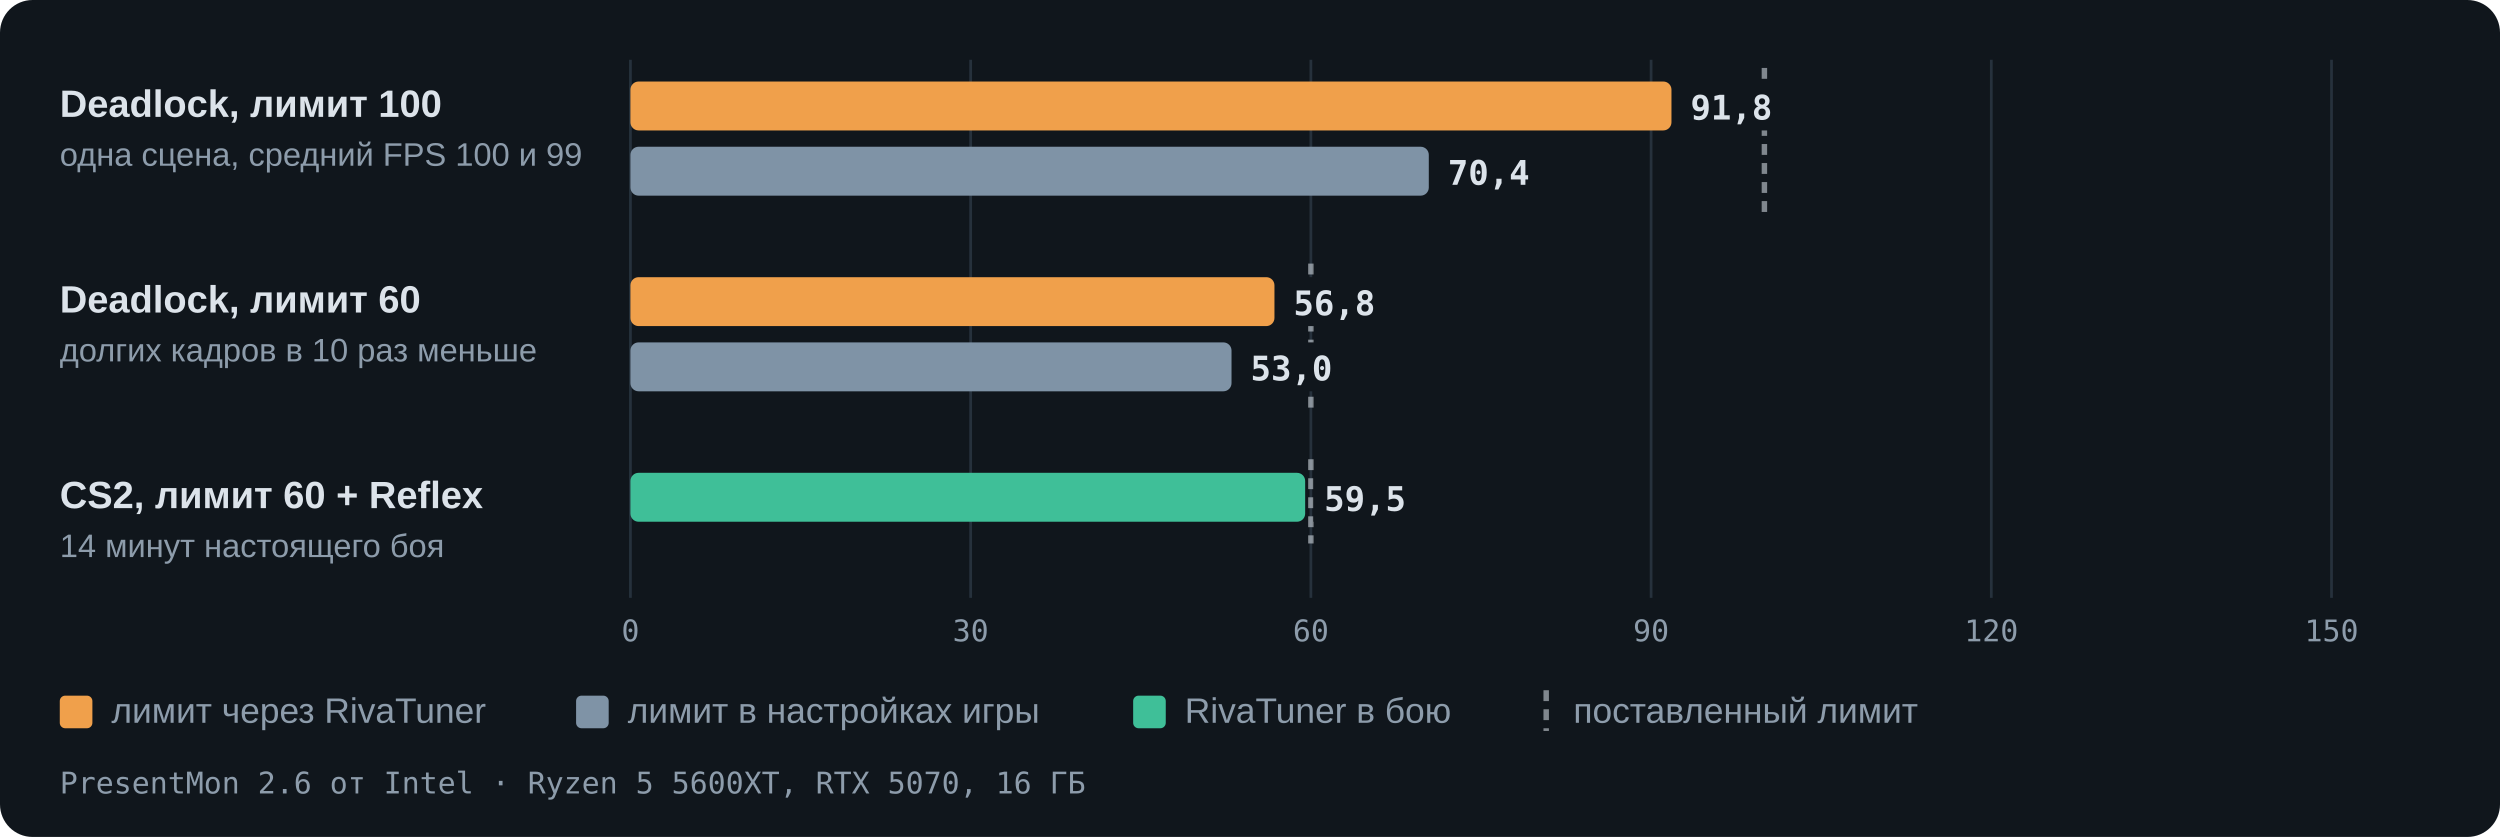
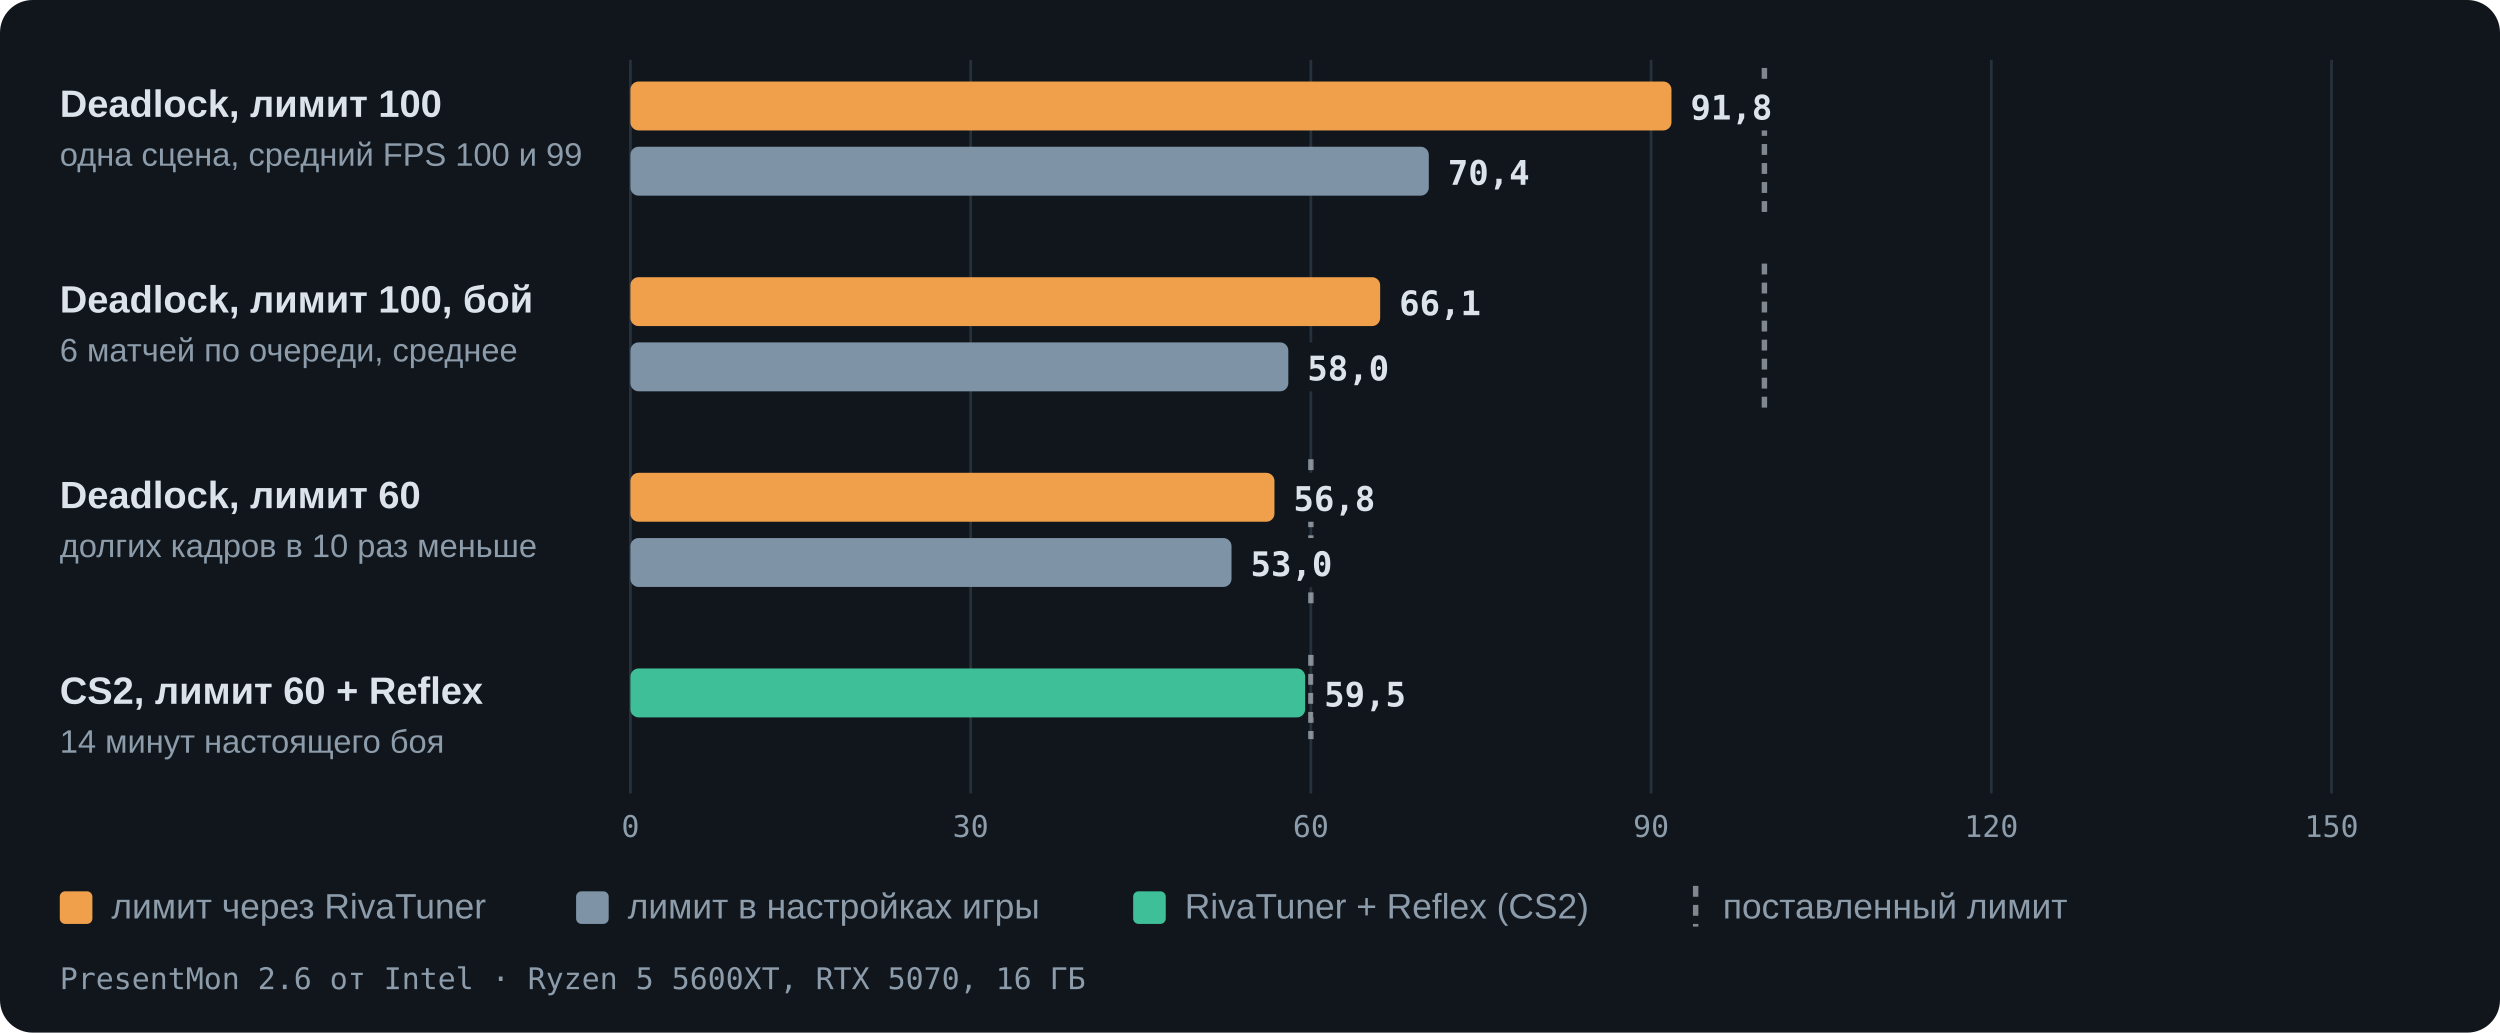
- <svg xmlns="http://www.w3.org/2000/svg" viewBox="0 0 920 308" width="920" height="308" role="img" aria-label="1% low: Deadlock лимит 100 — RivaTuner 91,8, лимит игры 70,4; лимит 60 — 56,8 и 53,0; CS2 лимит 60 — 59,5">
-   <rect width="920" height="308" rx="12" fill="#10161c" />
-   <line x1="232.0" y1="22" x2="232.0" y2="220" stroke="#26313c" stroke-width="1" />
-   <text x="232.0" y="236.0" font-family="Consolas, 'SF Mono', Menlo, 'DejaVu Sans Mono', monospace" font-size="11" font-weight="400" fill="#8d9cab" text-anchor="middle">0</text>
-   <line x1="357.2" y1="22" x2="357.2" y2="220" stroke="#26313c" stroke-width="1" />
-   <text x="357.2" y="236.0" font-family="Consolas, 'SF Mono', Menlo, 'DejaVu Sans Mono', monospace" font-size="11" font-weight="400" fill="#8d9cab" text-anchor="middle">30</text>
-   <line x1="482.4" y1="22" x2="482.4" y2="220" stroke="#26313c" stroke-width="1" />
-   <text x="482.4" y="236.0" font-family="Consolas, 'SF Mono', Menlo, 'DejaVu Sans Mono', monospace" font-size="11" font-weight="400" fill="#8d9cab" text-anchor="middle">60</text>
-   <line x1="607.6" y1="22" x2="607.6" y2="220" stroke="#26313c" stroke-width="1" />
-   <text x="607.6" y="236.0" font-family="Consolas, 'SF Mono', Menlo, 'DejaVu Sans Mono', monospace" font-size="11" font-weight="400" fill="#8d9cab" text-anchor="middle">90</text>
-   <line x1="732.8" y1="22" x2="732.8" y2="220" stroke="#26313c" stroke-width="1" />
-   <text x="732.8" y="236.0" font-family="Consolas, 'SF Mono', Menlo, 'DejaVu Sans Mono', monospace" font-size="11" font-weight="400" fill="#8d9cab" text-anchor="middle">120</text>
-   <line x1="858.0" y1="22" x2="858.0" y2="220" stroke="#26313c" stroke-width="1" />
-   <text x="858.0" y="236.0" font-family="Consolas, 'SF Mono', Menlo, 'DejaVu Sans Mono', monospace" font-size="11" font-weight="400" fill="#8d9cab" text-anchor="middle">150</text>
+ <svg xmlns="http://www.w3.org/2000/svg" viewBox="0 0 920 380" width="920" height="380" role="img" aria-label="1% low: Deadlock лимит 100 — RivaTuner 91,8, лимит игры 70,4; в бою 66,1 и 58,0; лимит 60 — 56,8 и 53,0; CS2 лимит 60 — 59,5">
+   <rect width="920" height="380" rx="12" fill="#10161c" />
+   <line x1="232.0" y1="22" x2="232.0" y2="292" stroke="#26313c" stroke-width="1" />
+   <text x="232.0" y="308.0" font-family="Consolas, 'SF Mono', Menlo, 'DejaVu Sans Mono', monospace" font-size="11" font-weight="400" fill="#8d9cab" text-anchor="middle">0</text>
+   <line x1="357.2" y1="22" x2="357.2" y2="292" stroke="#26313c" stroke-width="1" />
+   <text x="357.2" y="308.0" font-family="Consolas, 'SF Mono', Menlo, 'DejaVu Sans Mono', monospace" font-size="11" font-weight="400" fill="#8d9cab" text-anchor="middle">30</text>
+   <line x1="482.4" y1="22" x2="482.4" y2="292" stroke="#26313c" stroke-width="1" />
+   <text x="482.4" y="308.0" font-family="Consolas, 'SF Mono', Menlo, 'DejaVu Sans Mono', monospace" font-size="11" font-weight="400" fill="#8d9cab" text-anchor="middle">60</text>
+   <line x1="607.6" y1="22" x2="607.6" y2="292" stroke="#26313c" stroke-width="1" />
+   <text x="607.6" y="308.0" font-family="Consolas, 'SF Mono', Menlo, 'DejaVu Sans Mono', monospace" font-size="11" font-weight="400" fill="#8d9cab" text-anchor="middle">90</text>
+   <line x1="732.8" y1="22" x2="732.8" y2="292" stroke="#26313c" stroke-width="1" />
+   <text x="732.8" y="308.0" font-family="Consolas, 'SF Mono', Menlo, 'DejaVu Sans Mono', monospace" font-size="11" font-weight="400" fill="#8d9cab" text-anchor="middle">120</text>
+   <line x1="858.0" y1="22" x2="858.0" y2="292" stroke="#26313c" stroke-width="1" />
+   <text x="858.0" y="308.0" font-family="Consolas, 'SF Mono', Menlo, 'DejaVu Sans Mono', monospace" font-size="11" font-weight="400" fill="#8d9cab" text-anchor="middle">150</text>
  <text x="22.0" y="43.0" font-family="'Segoe UI', 'Helvetica Neue', Arial, sans-serif" font-size="14" font-weight="600" fill="#dce3ea" text-anchor="start">Deadlock, лимит 100</text>
  <text x="22.0" y="61.0" font-family="'Segoe UI', 'Helvetica Neue', Arial, sans-serif" font-size="12" font-weight="400" fill="#8d9cab" text-anchor="start">одна сцена, средний FPS 100 и 99</text>
  <line x1="649.3" y1="25" x2="649.3" y2="78" stroke="#dce3ea" stroke-opacity=".55" stroke-width="2" stroke-dasharray="4 3" />
  <rect x="232" y="30" width="383.1" height="18" rx="3" fill="#f0a04b" />
  <rect x="618.1" y="30" width="40" height="18" fill="#10161c" />
  <text x="622.1" y="44.0" font-family="Consolas, 'SF Mono', Menlo, 'DejaVu Sans Mono', monospace" font-size="12.5" font-weight="600" fill="#dce3ea" text-anchor="start">91,8</text>
  <rect x="232" y="54" width="293.8" height="18" rx="3" fill="#7f93a6" />
  <rect x="528.8" y="54" width="40" height="18" fill="#10161c" />
  <text x="532.8" y="68.0" font-family="Consolas, 'SF Mono', Menlo, 'DejaVu Sans Mono', monospace" font-size="12.5" font-weight="600" fill="#dce3ea" text-anchor="start">70,4</text>
-   <text x="22.0" y="115.0" font-family="'Segoe UI', 'Helvetica Neue', Arial, sans-serif" font-size="14" font-weight="600" fill="#dce3ea" text-anchor="start">Deadlock, лимит 60</text>
-   <text x="22.0" y="133.0" font-family="'Segoe UI', 'Helvetica Neue', Arial, sans-serif" font-size="12" font-weight="400" fill="#8d9cab" text-anchor="start">долгих кадров в 10 раз меньше</text>
-   <line x1="482.4" y1="97" x2="482.4" y2="150" stroke="#dce3ea" stroke-opacity=".55" stroke-width="2" stroke-dasharray="4 3" />
-   <rect x="232" y="102" width="237.0" height="18" rx="3" fill="#f0a04b" />
-   <rect x="472.0" y="102" width="40" height="18" fill="#10161c" />
-   <text x="476.0" y="116.0" font-family="Consolas, 'SF Mono', Menlo, 'DejaVu Sans Mono', monospace" font-size="12.5" font-weight="600" fill="#dce3ea" text-anchor="start">56,8</text>
-   <rect x="232" y="126" width="221.2" height="18" rx="3" fill="#7f93a6" />
-   <rect x="456.2" y="126" width="40" height="18" fill="#10161c" />
-   <text x="460.2" y="140.0" font-family="Consolas, 'SF Mono', Menlo, 'DejaVu Sans Mono', monospace" font-size="12.5" font-weight="600" fill="#dce3ea" text-anchor="start">53,0</text>
-   <text x="22.0" y="187.0" font-family="'Segoe UI', 'Helvetica Neue', Arial, sans-serif" font-size="14" font-weight="600" fill="#dce3ea" text-anchor="start">CS2, лимит 60 + Reflex</text>
-   <text x="22.0" y="205.0" font-family="'Segoe UI', 'Helvetica Neue', Arial, sans-serif" font-size="12" font-weight="400" fill="#8d9cab" text-anchor="start">14 минут настоящего боя</text>
-   <line x1="482.4" y1="169" x2="482.4" y2="200" stroke="#dce3ea" stroke-opacity=".55" stroke-width="2" stroke-dasharray="4 3" />
-   <rect x="232" y="174" width="248.3" height="18" rx="3" fill="#3fbf98" />
-   <rect x="483.3" y="174" width="40" height="18" fill="#10161c" />
-   <text x="487.3" y="188.0" font-family="Consolas, 'SF Mono', Menlo, 'DejaVu Sans Mono', monospace" font-size="12.5" font-weight="600" fill="#dce3ea" text-anchor="start">59,5</text>
-   <rect x="22" y="256" width="12" height="12" rx="2" fill="#f0a04b" />
-   <text x="41.0" y="266.0" font-family="'Segoe UI', 'Helvetica Neue', Arial, sans-serif" font-size="13" font-weight="400" fill="#8d9cab" text-anchor="start">лимит через RivaTuner</text>
-   <rect x="212" y="256" width="12" height="12" rx="2" fill="#7f93a6" />
-   <text x="231.0" y="266.0" font-family="'Segoe UI', 'Helvetica Neue', Arial, sans-serif" font-size="13" font-weight="400" fill="#8d9cab" text-anchor="start">лимит в настройках игры</text>
-   <rect x="417" y="256" width="12" height="12" rx="2" fill="#3fbf98" />
-   <text x="436.0" y="266.0" font-family="'Segoe UI', 'Helvetica Neue', Arial, sans-serif" font-size="13" font-weight="400" fill="#8d9cab" text-anchor="start">RivaTuner в бою</text>
-   <line x1="569" y1="254" x2="569" y2="269" stroke="#dce3ea" stroke-opacity=".55" stroke-width="2" stroke-dasharray="4 3" />
-   <text x="579.0" y="266.0" font-family="'Segoe UI', 'Helvetica Neue', Arial, sans-serif" font-size="13" font-weight="400" fill="#8d9cab" text-anchor="start">поставленный лимит</text>
-   <text x="22.0" y="292.0" font-family="Consolas, 'SF Mono', Menlo, 'DejaVu Sans Mono', monospace" font-size="11" font-weight="400" fill="#8d9cab" text-anchor="start">PresentMon 2.6 от Intel · Ryzen 5 5600XT, RTX 5070, 16 ГБ</text>
+   <text x="22.0" y="115.0" font-family="'Segoe UI', 'Helvetica Neue', Arial, sans-serif" font-size="14" font-weight="600" fill="#dce3ea" text-anchor="start">Deadlock, лимит 100, бой</text>
+   <text x="22.0" y="133.0" font-family="'Segoe UI', 'Helvetica Neue', Arial, sans-serif" font-size="12" font-weight="400" fill="#8d9cab" text-anchor="start">6 матчей по очереди, среднее</text>
+   <line x1="649.3" y1="97" x2="649.3" y2="150" stroke="#dce3ea" stroke-opacity=".55" stroke-width="2" stroke-dasharray="4 3" />
+   <rect x="232" y="102" width="275.9" height="18" rx="3" fill="#f0a04b" />
+   <rect x="510.9" y="102" width="40" height="18" fill="#10161c" />
+   <text x="514.9" y="116.0" font-family="Consolas, 'SF Mono', Menlo, 'DejaVu Sans Mono', monospace" font-size="12.5" font-weight="600" fill="#dce3ea" text-anchor="start">66,1</text>
+   <rect x="232" y="126" width="242.1" height="18" rx="3" fill="#7f93a6" />
+   <rect x="477.1" y="126" width="40" height="18" fill="#10161c" />
+   <text x="481.1" y="140.0" font-family="Consolas, 'SF Mono', Menlo, 'DejaVu Sans Mono', monospace" font-size="12.5" font-weight="600" fill="#dce3ea" text-anchor="start">58,0</text>
+   <text x="22.0" y="187.0" font-family="'Segoe UI', 'Helvetica Neue', Arial, sans-serif" font-size="14" font-weight="600" fill="#dce3ea" text-anchor="start">Deadlock, лимит 60</text>
+   <text x="22.0" y="205.0" font-family="'Segoe UI', 'Helvetica Neue', Arial, sans-serif" font-size="12" font-weight="400" fill="#8d9cab" text-anchor="start">долгих кадров в 10 раз меньше</text>
+   <line x1="482.4" y1="169" x2="482.4" y2="222" stroke="#dce3ea" stroke-opacity=".55" stroke-width="2" stroke-dasharray="4 3" />
+   <rect x="232" y="174" width="237.0" height="18" rx="3" fill="#f0a04b" />
+   <rect x="472.0" y="174" width="40" height="18" fill="#10161c" />
+   <text x="476.0" y="188.0" font-family="Consolas, 'SF Mono', Menlo, 'DejaVu Sans Mono', monospace" font-size="12.5" font-weight="600" fill="#dce3ea" text-anchor="start">56,8</text>
+   <rect x="232" y="198" width="221.2" height="18" rx="3" fill="#7f93a6" />
+   <rect x="456.2" y="198" width="40" height="18" fill="#10161c" />
+   <text x="460.2" y="212.0" font-family="Consolas, 'SF Mono', Menlo, 'DejaVu Sans Mono', monospace" font-size="12.5" font-weight="600" fill="#dce3ea" text-anchor="start">53,0</text>
+   <text x="22.0" y="259.0" font-family="'Segoe UI', 'Helvetica Neue', Arial, sans-serif" font-size="14" font-weight="600" fill="#dce3ea" text-anchor="start">CS2, лимит 60 + Reflex</text>
+   <text x="22.0" y="277.0" font-family="'Segoe UI', 'Helvetica Neue', Arial, sans-serif" font-size="12" font-weight="400" fill="#8d9cab" text-anchor="start">14 минут настоящего боя</text>
+   <line x1="482.4" y1="241" x2="482.4" y2="272" stroke="#dce3ea" stroke-opacity=".55" stroke-width="2" stroke-dasharray="4 3" />
+   <rect x="232" y="246" width="248.3" height="18" rx="3" fill="#3fbf98" />
+   <rect x="483.3" y="246" width="40" height="18" fill="#10161c" />
+   <text x="487.3" y="260.0" font-family="Consolas, 'SF Mono', Menlo, 'DejaVu Sans Mono', monospace" font-size="12.5" font-weight="600" fill="#dce3ea" text-anchor="start">59,5</text>
+   <rect x="22" y="328" width="12" height="12" rx="2" fill="#f0a04b" />
+   <text x="41.0" y="338.0" font-family="'Segoe UI', 'Helvetica Neue', Arial, sans-serif" font-size="13" font-weight="400" fill="#8d9cab" text-anchor="start">лимит через RivaTuner</text>
+   <rect x="212" y="328" width="12" height="12" rx="2" fill="#7f93a6" />
+   <text x="231.0" y="338.0" font-family="'Segoe UI', 'Helvetica Neue', Arial, sans-serif" font-size="13" font-weight="400" fill="#8d9cab" text-anchor="start">лимит в настройках игры</text>
+   <rect x="417" y="328" width="12" height="12" rx="2" fill="#3fbf98" />
+   <text x="436.0" y="338.0" font-family="'Segoe UI', 'Helvetica Neue', Arial, sans-serif" font-size="13" font-weight="400" fill="#8d9cab" text-anchor="start">RivaTuner + Reflex (CS2)</text>
+   <line x1="624" y1="326" x2="624" y2="341" stroke="#dce3ea" stroke-opacity=".55" stroke-width="2" stroke-dasharray="4 3" />
+   <text x="634.0" y="338.0" font-family="'Segoe UI', 'Helvetica Neue', Arial, sans-serif" font-size="13" font-weight="400" fill="#8d9cab" text-anchor="start">поставленный лимит</text>
+   <text x="22.0" y="364.0" font-family="Consolas, 'SF Mono', Menlo, 'DejaVu Sans Mono', monospace" font-size="11" font-weight="400" fill="#8d9cab" text-anchor="start">PresentMon 2.6 от Intel · Ryzen 5 5600XT, RTX 5070, 16 ГБ</text>
</svg>
